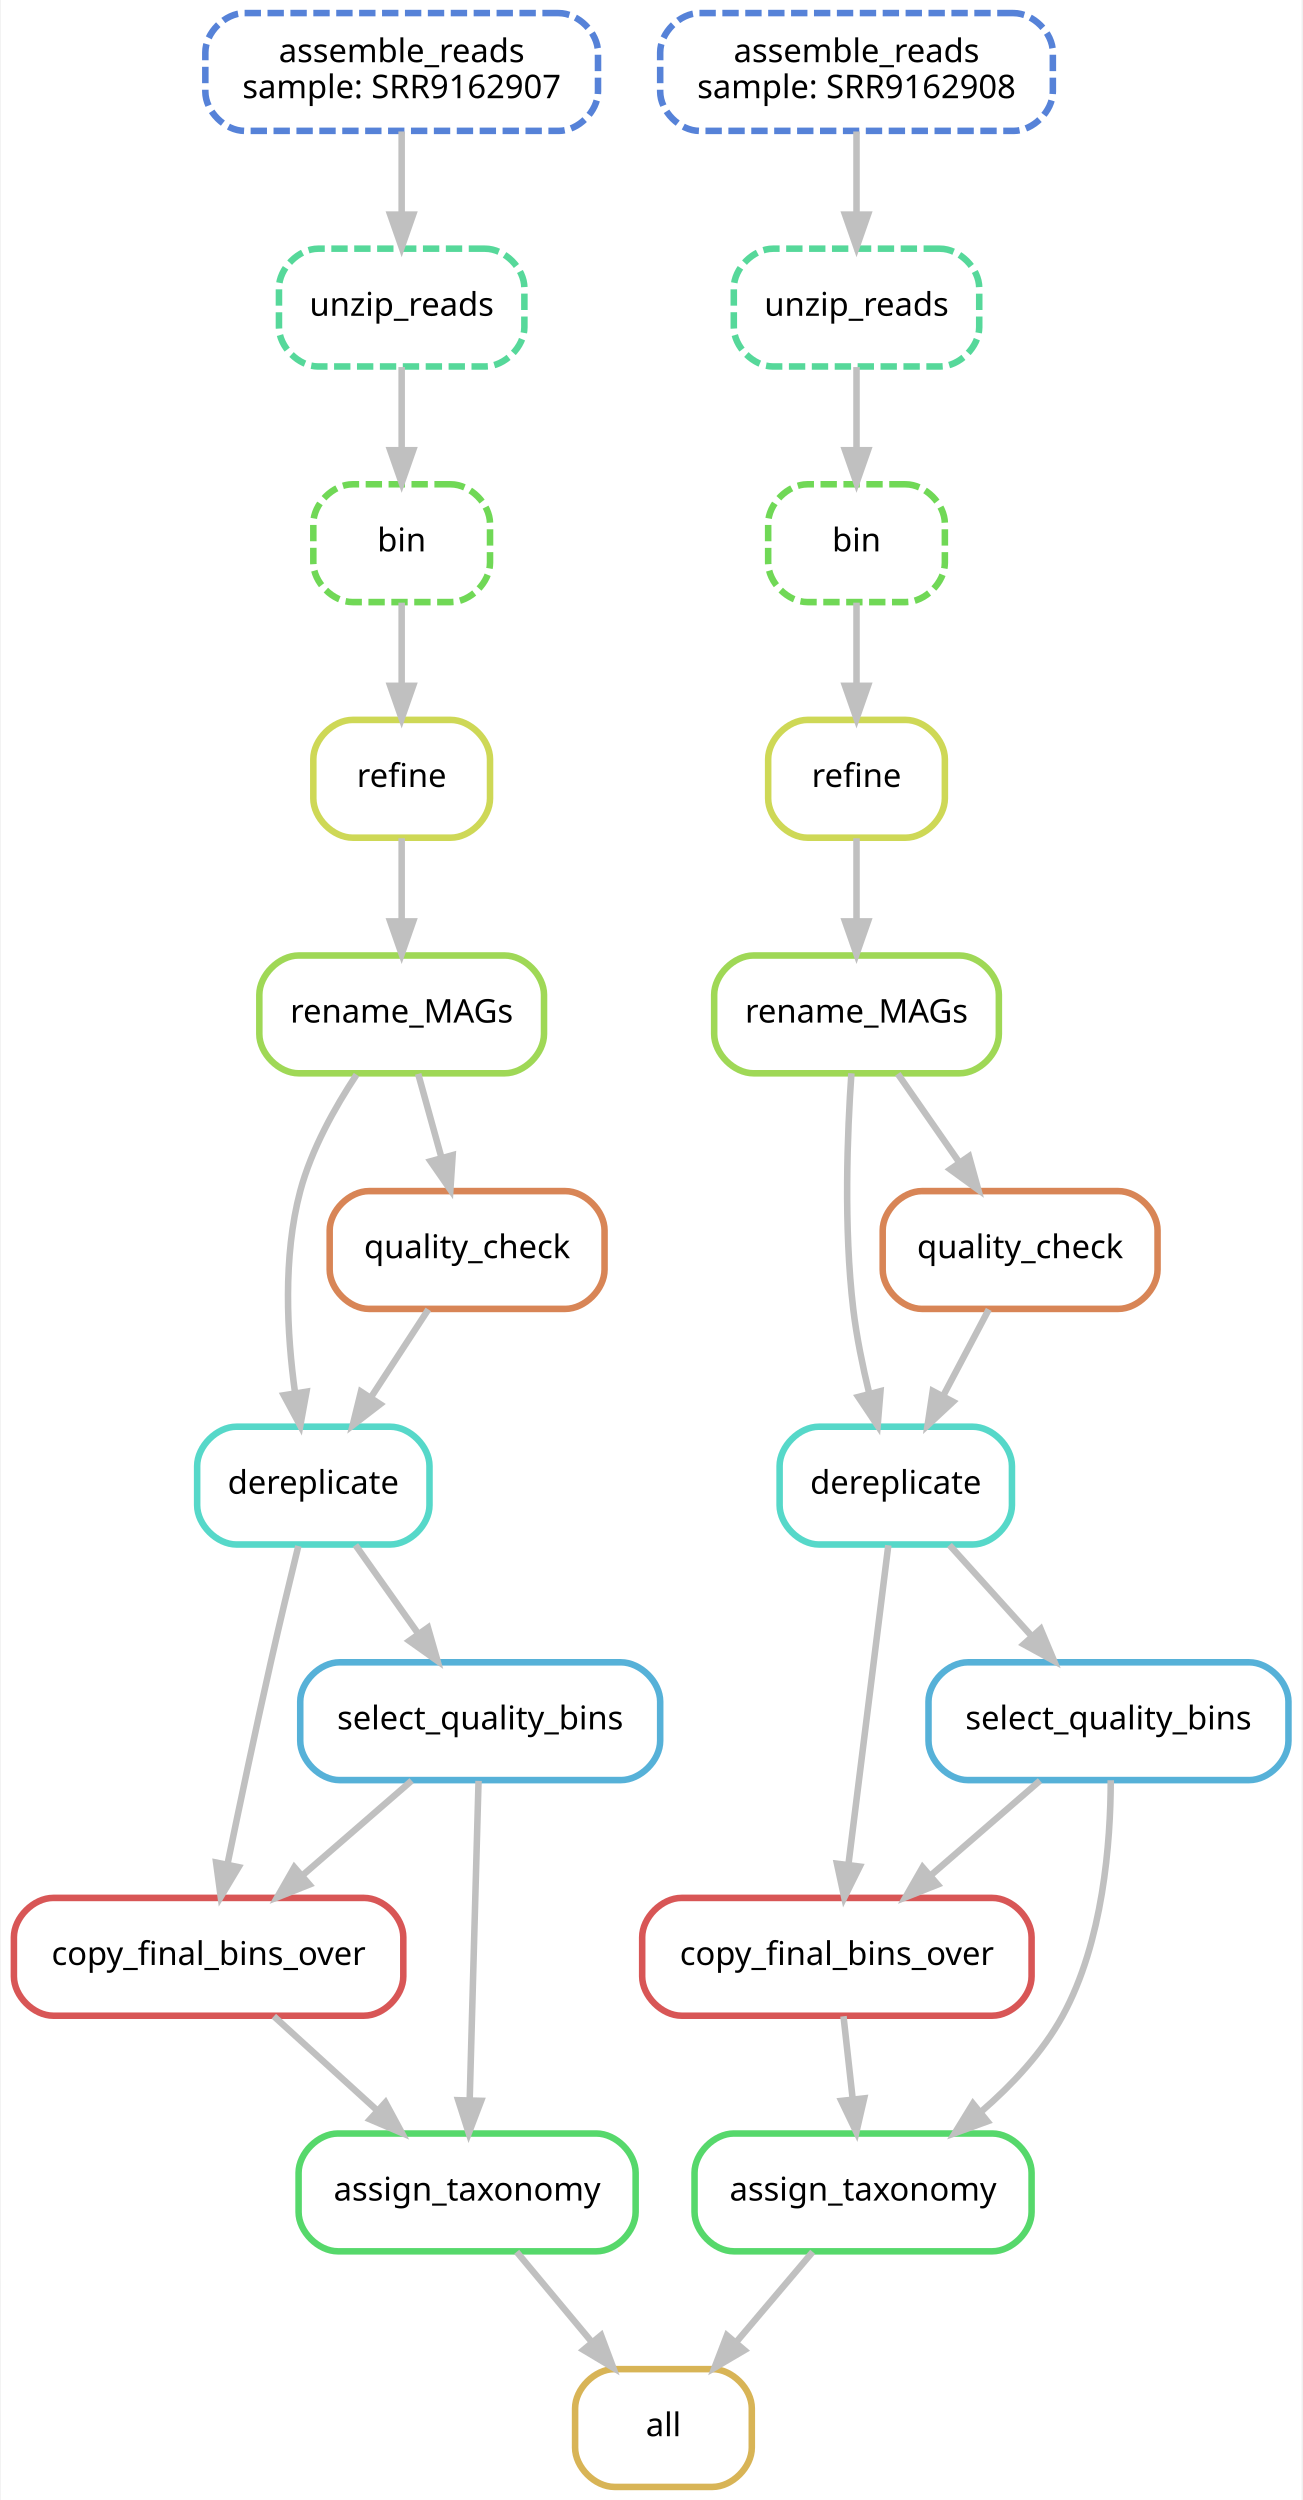
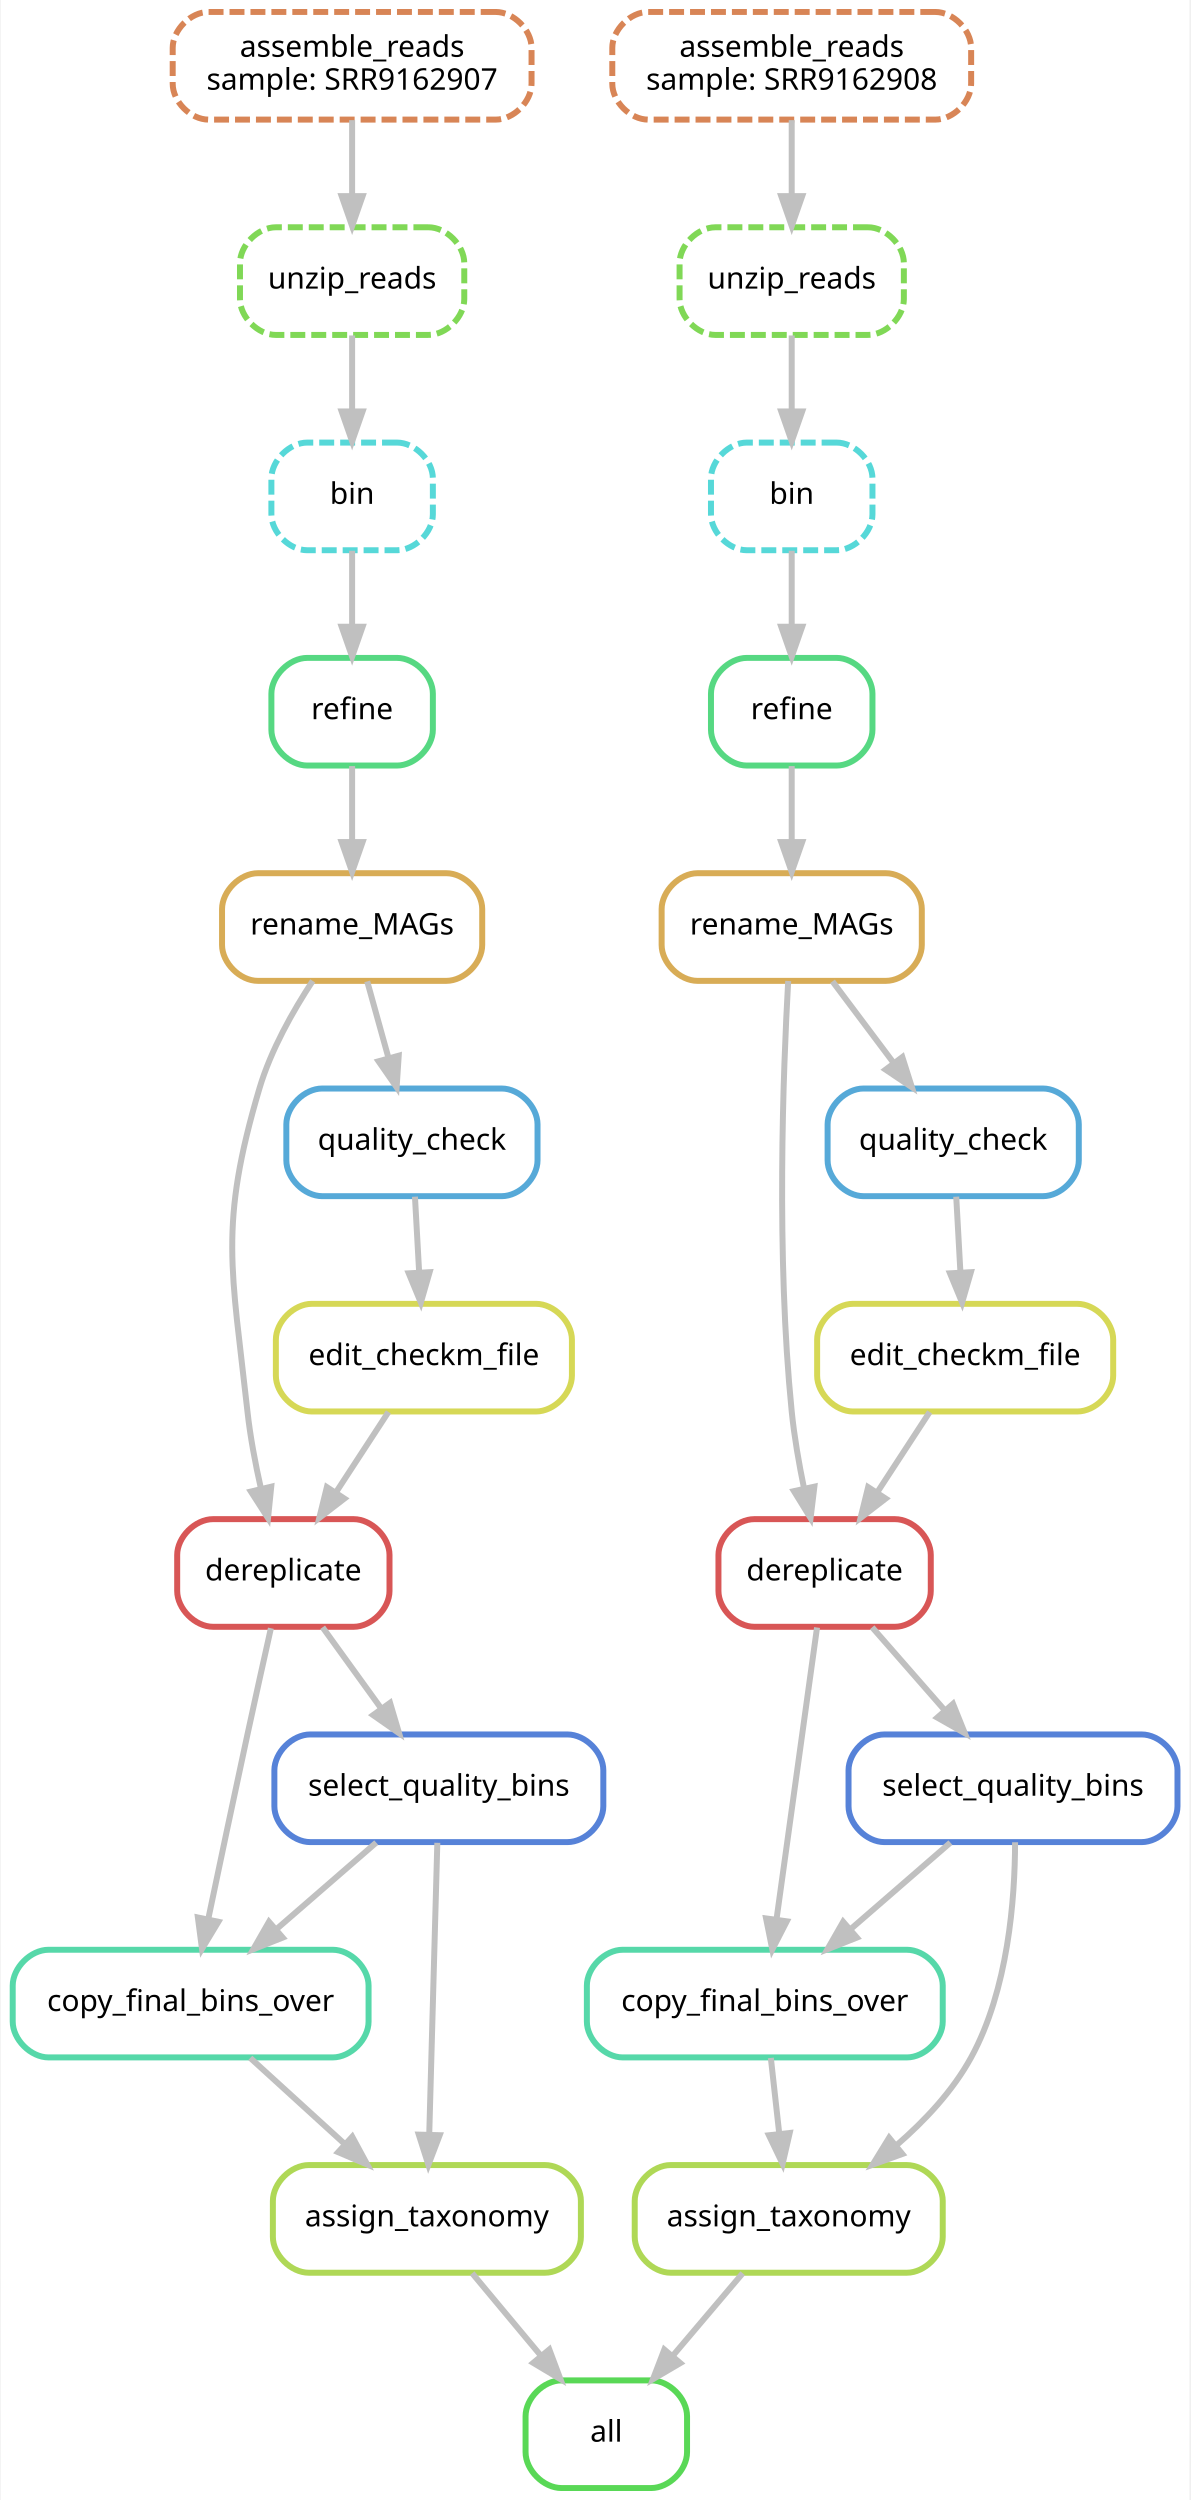
- <svg xmlns="http://www.w3.org/2000/svg" width="398pt" height="764pt" viewBox="0.00 0.00 397.50 764.00">
-   <g id="graph0" class="graph" transform="scale(1 1) rotate(0) translate(4 760)">
-     <polygon fill="#ffffff" stroke="transparent" points="-4,4 -4,-760 393.5,-760 393.5,4 -4,4" />
+ <svg xmlns="http://www.w3.org/2000/svg" width="398pt" height="836pt" viewBox="0.00 0.00 397.50 836.00">
+   <g id="graph0" class="graph" transform="scale(1 1) rotate(0) translate(4 832)">
+     <polygon fill="#ffffff" stroke="transparent" points="-4,4 -4,-832 393.5,-832 393.5,4 -4,4" />
    <g id="node1" class="node">
-       <path fill="none" stroke="#d8b456" stroke-width="2" d="M213.5,-36C213.5,-36 183.5,-36 183.5,-36 177.5,-36 171.5,-30 171.5,-24 171.5,-24 171.5,-12 171.5,-12 171.5,-6 177.5,0 183.5,0 183.5,0 213.5,0 213.5,0 219.5,0 225.5,-6 225.5,-12 225.5,-12 225.5,-24 225.5,-24 225.5,-30 219.5,-36 213.5,-36" />
+       <path fill="none" stroke="#59d856" stroke-width="2" d="M213.5,-36C213.5,-36 183.5,-36 183.5,-36 177.5,-36 171.5,-30 171.5,-24 171.5,-24 171.5,-12 171.5,-12 171.5,-6 177.5,0 183.5,0 183.5,0 213.5,0 213.5,0 219.5,0 225.5,-6 225.5,-12 225.5,-12 225.5,-24 225.5,-24 225.5,-30 219.5,-36 213.5,-36" />
      <text text-anchor="middle" x="198.5" y="-15.5" font-family="sans" font-size="10.00" fill="#000000">all</text>
    </g>
    <g id="node2" class="node">
-       <path fill="none" stroke="#56d86b" stroke-width="2" d="M178,-108C178,-108 99,-108 99,-108 93,-108 87,-102 87,-96 87,-96 87,-84 87,-84 87,-78 93,-72 99,-72 99,-72 178,-72 178,-72 184,-72 190,-78 190,-84 190,-84 190,-96 190,-96 190,-102 184,-108 178,-108" />
+       <path fill="none" stroke="#afd856" stroke-width="2" d="M178,-108C178,-108 99,-108 99,-108 93,-108 87,-102 87,-96 87,-96 87,-84 87,-84 87,-78 93,-72 99,-72 99,-72 178,-72 178,-72 184,-72 190,-78 190,-84 190,-84 190,-96 190,-96 190,-102 184,-108 178,-108" />
      <text text-anchor="middle" x="138.5" y="-87.5" font-family="sans" font-size="10.00" fill="#000000">assign_taxonomy</text>
    </g>
    <g id="edge1" class="edge">
      <path fill="none" stroke="#c0c0c0" stroke-width="2" d="M153.641,-71.831C160.622,-63.454 169.039,-53.353 176.688,-44.175" />
      <polygon fill="#c0c0c0" stroke="#c0c0c0" stroke-width="2" points="179.442,-46.336 183.156,-36.413 174.065,-41.855 179.442,-46.336" />
    </g>
    <g id="node3" class="node">
-       <path fill="none" stroke="#d85656" stroke-width="2" d="M107,-180C107,-180 12,-180 12,-180 6,-180 0,-174 0,-168 0,-168 0,-156 0,-156 0,-150 6,-144 12,-144 12,-144 107,-144 107,-144 113,-144 119,-150 119,-156 119,-156 119,-168 119,-168 119,-174 113,-180 107,-180" />
+       <path fill="none" stroke="#56d8a9" stroke-width="2" d="M107,-180C107,-180 12,-180 12,-180 6,-180 0,-174 0,-168 0,-168 0,-156 0,-156 0,-150 6,-144 12,-144 12,-144 107,-144 107,-144 113,-144 119,-150 119,-156 119,-156 119,-168 119,-168 119,-174 113,-180 107,-180" />
      <text text-anchor="middle" x="59.5" y="-159.5" font-family="sans" font-size="10.00" fill="#000000">copy_final_bins_over</text>
    </g>
    <g id="edge3" class="edge">
      <path fill="none" stroke="#c0c0c0" stroke-width="2" d="M79.435,-143.831C88.978,-135.134 100.56,-124.578 110.931,-115.126" />
      <polygon fill="#c0c0c0" stroke="#c0c0c0" stroke-width="2" points="113.538,-117.486 118.571,-108.163 108.823,-112.312 113.538,-117.486" />
    </g>
    <g id="node4" class="node">
-       <path fill="none" stroke="#56d8c9" stroke-width="2" d="M115,-324C115,-324 68,-324 68,-324 62,-324 56,-318 56,-312 56,-312 56,-300 56,-300 56,-294 62,-288 68,-288 68,-288 115,-288 115,-288 121,-288 127,-294 127,-300 127,-300 127,-312 127,-312 127,-318 121,-324 115,-324" />
-       <text text-anchor="middle" x="91.5" y="-303.5" font-family="sans" font-size="10.00" fill="#000000">dereplicate</text>
+       <path fill="none" stroke="#d85656" stroke-width="2" d="M114,-324C114,-324 67,-324 67,-324 61,-324 55,-318 55,-312 55,-312 55,-300 55,-300 55,-294 61,-288 67,-288 67,-288 114,-288 114,-288 120,-288 126,-294 126,-300 126,-300 126,-312 126,-312 126,-318 120,-324 114,-324" />
+       <text text-anchor="middle" x="90.5" y="-303.5" font-family="sans" font-size="10.00" fill="#000000">dereplicate</text>
    </g>
    <g id="edge5" class="edge">
-       <path fill="none" stroke="#c0c0c0" stroke-width="2" d="M86.919,-287.536C84.368,-277.118 81.177,-263.851 78.5,-252 73.867,-231.489 68.974,-208.268 65.313,-190.551" />
-       <polygon fill="#c0c0c0" stroke="#c0c0c0" stroke-width="2" points="68.649,-189.395 63.207,-180.304 61.792,-190.804 68.649,-189.395" />
+       <path fill="none" stroke="#c0c0c0" stroke-width="2" d="M86.342,-287.516C84.009,-277.092 81.062,-263.826 78.5,-252 74.047,-231.45 69.149,-208.23 65.441,-190.523" />
+       <polygon fill="#c0c0c0" stroke="#c0c0c0" stroke-width="2" points="68.773,-189.356 63.301,-180.284 61.921,-190.788 68.773,-189.356" />
+     </g>
+     <g id="node12" class="node">
+       <path fill="none" stroke="#5682d8" stroke-width="2" d="M185.5,-252C185.5,-252 99.5,-252 99.5,-252 93.5,-252 87.5,-246 87.5,-240 87.5,-240 87.5,-228 87.5,-228 87.5,-222 93.5,-216 99.5,-216 99.5,-216 185.5,-216 185.5,-216 191.5,-216 197.5,-222 197.5,-228 197.5,-228 197.5,-240 197.5,-240 197.5,-246 191.5,-252 185.5,-252" />
+       <text text-anchor="middle" x="142.5" y="-231.5" font-family="sans" font-size="10.00" fill="#000000">select_quality_bins</text>
+     </g>
+     <g id="edge15" class="edge">
+       <path fill="none" stroke="#c0c0c0" stroke-width="2" d="M103.622,-287.831C109.55,-279.623 116.673,-269.761 123.193,-260.732" />
+       <polygon fill="#c0c0c0" stroke="#c0c0c0" stroke-width="2" points="126.184,-262.569 129.202,-252.413 120.509,-258.471 126.184,-262.569" />
+     </g>
+     <g id="node5" class="node">
+       <path fill="none" stroke="#d8ac56" stroke-width="2" d="M145,-540C145,-540 82,-540 82,-540 76,-540 70,-534 70,-528 70,-528 70,-516 70,-516 70,-510 76,-504 82,-504 82,-504 145,-504 145,-504 151,-504 157,-510 157,-516 157,-516 157,-528 157,-528 157,-534 151,-540 145,-540" />
+       <text text-anchor="middle" x="113.5" y="-519.5" font-family="sans" font-size="10.00" fill="#000000">rename_MAGs</text>
+     </g>
+     <g id="edge7" class="edge">
+       <path fill="none" stroke="#c0c0c0" stroke-width="2" d="M100.314,-503.985C93.704,-493.922 86.311,-480.851 82.5,-468 68.842,-421.95 73.259,-407.746 78.5,-360 79.428,-351.543 81.151,-342.471 83.008,-334.225" />
+       <polygon fill="#c0c0c0" stroke="#c0c0c0" stroke-width="2" points="86.453,-334.868 85.381,-324.327 79.646,-333.236 86.453,-334.868" />
    </g>
    <g id="node11" class="node">
-       <path fill="none" stroke="#56b1d8" stroke-width="2" d="M185.5,-252C185.5,-252 99.5,-252 99.5,-252 93.5,-252 87.5,-246 87.5,-240 87.5,-240 87.5,-228 87.5,-228 87.5,-222 93.5,-216 99.5,-216 99.5,-216 185.5,-216 185.5,-216 191.5,-216 197.5,-222 197.5,-228 197.5,-228 197.5,-240 197.5,-240 197.5,-246 191.5,-252 185.5,-252" />
-       <text text-anchor="middle" x="142.5" y="-231.5" font-family="sans" font-size="10.00" fill="#000000">select_quality_bins</text>
+       <path fill="none" stroke="#56a9d8" stroke-width="2" d="M163.5,-468C163.5,-468 103.5,-468 103.5,-468 97.5,-468 91.5,-462 91.5,-456 91.5,-456 91.5,-444 91.5,-444 91.5,-438 97.5,-432 103.5,-432 103.5,-432 163.5,-432 163.5,-432 169.5,-432 175.5,-438 175.5,-444 175.5,-444 175.5,-456 175.5,-456 175.5,-462 169.5,-468 163.5,-468" />
+       <text text-anchor="middle" x="133.5" y="-447.5" font-family="sans" font-size="10.00" fill="#000000">quality_check</text>
    </g>
    <g id="edge14" class="edge">
-       <path fill="none" stroke="#c0c0c0" stroke-width="2" d="M104.37,-287.831C110.183,-279.623 117.17,-269.761 123.565,-260.732" />
-       <polygon fill="#c0c0c0" stroke="#c0c0c0" stroke-width="2" points="126.533,-262.597 129.457,-252.413 120.821,-258.55 126.533,-262.597" />
-     </g>
-     <g id="node5" class="node">
-       <path fill="none" stroke="#9fd856" stroke-width="2" d="M150,-468C150,-468 87,-468 87,-468 81,-468 75,-462 75,-456 75,-456 75,-444 75,-444 75,-438 81,-432 87,-432 87,-432 150,-432 150,-432 156,-432 162,-438 162,-444 162,-444 162,-456 162,-456 162,-462 156,-468 150,-468" />
-       <text text-anchor="middle" x="118.5" y="-447.5" font-family="sans" font-size="10.00" fill="#000000">rename_MAGs</text>
-     </g>
-     <g id="edge7" class="edge">
-       <path fill="none" stroke="#c0c0c0" stroke-width="2" d="M104.704,-431.577C98.097,-421.604 90.898,-408.743 87.5,-396 82.136,-375.882 83.432,-352.349 85.913,-334.394" />
-       <polygon fill="#c0c0c0" stroke="#c0c0c0" stroke-width="2" points="89.408,-334.7 87.514,-324.276 82.494,-333.605 89.408,-334.7" />
+       <path fill="none" stroke="#c0c0c0" stroke-width="2" d="M118.547,-503.831C120.709,-496.046 123.285,-486.773 125.685,-478.135" />
+       <polygon fill="#c0c0c0" stroke="#c0c0c0" stroke-width="2" points="129.081,-478.985 128.385,-468.413 122.336,-477.112 129.081,-478.985" />
+     </g>
+     <g id="node6" class="node">
+       <path fill="none" stroke="#56d882" stroke-width="2" d="M128.5,-612C128.5,-612 98.5,-612 98.5,-612 92.5,-612 86.5,-606 86.5,-600 86.5,-600 86.5,-588 86.5,-588 86.5,-582 92.5,-576 98.5,-576 98.5,-576 128.5,-576 128.5,-576 134.5,-576 140.5,-582 140.5,-588 140.5,-588 140.5,-600 140.5,-600 140.5,-606 134.5,-612 128.5,-612" />
+       <text text-anchor="middle" x="113.5" y="-591.5" font-family="sans" font-size="10.00" fill="#000000">refine</text>
+     </g>
+     <g id="edge9" class="edge">
+       <path fill="none" stroke="#c0c0c0" stroke-width="2" d="M113.5,-575.831C113.5,-568.131 113.5,-558.974 113.5,-550.417" />
+       <polygon fill="#c0c0c0" stroke="#c0c0c0" stroke-width="2" points="117,-550.413 113.5,-540.413 110,-550.413 117,-550.413" />
+     </g>
+     <g id="node7" class="node">
+       <path fill="none" stroke="#56d8d8" stroke-width="2" stroke-dasharray="5,2" d="M128.5,-684C128.5,-684 98.5,-684 98.5,-684 92.5,-684 86.5,-678 86.5,-672 86.5,-672 86.5,-660 86.5,-660 86.5,-654 92.5,-648 98.5,-648 98.5,-648 128.5,-648 128.5,-648 134.5,-648 140.5,-654 140.5,-660 140.5,-660 140.5,-672 140.5,-672 140.5,-678 134.5,-684 128.5,-684" />
+       <text text-anchor="middle" x="113.5" y="-663.5" font-family="sans" font-size="10.00" fill="#000000">bin</text>
+     </g>
+     <g id="edge10" class="edge">
+       <path fill="none" stroke="#c0c0c0" stroke-width="2" d="M113.5,-647.831C113.5,-640.131 113.5,-630.974 113.5,-622.417" />
+       <polygon fill="#c0c0c0" stroke="#c0c0c0" stroke-width="2" points="117,-622.413 113.5,-612.413 110,-622.413 117,-622.413" />
+     </g>
+     <g id="node8" class="node">
+       <path fill="none" stroke="#80d856" stroke-width="2" stroke-dasharray="5,2" d="M139,-756C139,-756 88,-756 88,-756 82,-756 76,-750 76,-744 76,-744 76,-732 76,-732 76,-726 82,-720 88,-720 88,-720 139,-720 139,-720 145,-720 151,-726 151,-732 151,-732 151,-744 151,-744 151,-750 145,-756 139,-756" />
+       <text text-anchor="middle" x="113.5" y="-735.5" font-family="sans" font-size="10.00" fill="#000000">unzip_reads</text>
+     </g>
+     <g id="edge11" class="edge">
+       <path fill="none" stroke="#c0c0c0" stroke-width="2" d="M113.5,-719.831C113.5,-712.131 113.5,-702.974 113.5,-694.417" />
+       <polygon fill="#c0c0c0" stroke="#c0c0c0" stroke-width="2" points="117,-694.413 113.5,-684.413 110,-694.413 117,-694.413" />
+     </g>
+     <g id="node9" class="node">
+       <path fill="none" stroke="#d88556" stroke-width="2" stroke-dasharray="5,2" d="M161.5,-828C161.5,-828 65.5,-828 65.5,-828 59.5,-828 53.5,-822 53.5,-816 53.5,-816 53.5,-804 53.5,-804 53.5,-798 59.5,-792 65.5,-792 65.5,-792 161.5,-792 161.5,-792 167.5,-792 173.5,-798 173.5,-804 173.5,-804 173.5,-816 173.5,-816 173.5,-822 167.5,-828 161.5,-828" />
+       <text text-anchor="middle" x="113.5" y="-813" font-family="sans" font-size="10.00" fill="#000000">assemble_reads</text>
+       <text text-anchor="middle" x="113.5" y="-802" font-family="sans" font-size="10.00" fill="#000000">sample: SRR9162907</text>
+     </g>
+     <g id="edge12" class="edge">
+       <path fill="none" stroke="#c0c0c0" stroke-width="2" d="M113.5,-791.831C113.5,-784.131 113.5,-774.974 113.5,-766.417" />
+       <polygon fill="#c0c0c0" stroke="#c0c0c0" stroke-width="2" points="117,-766.413 113.5,-756.413 110,-766.413 117,-766.413" />
    </g>
    <g id="node10" class="node">
-       <path fill="none" stroke="#d88556" stroke-width="2" d="M168.5,-396C168.5,-396 108.5,-396 108.5,-396 102.5,-396 96.5,-390 96.5,-384 96.5,-384 96.5,-372 96.5,-372 96.5,-366 102.5,-360 108.5,-360 108.5,-360 168.5,-360 168.5,-360 174.5,-360 180.5,-366 180.5,-372 180.5,-372 180.5,-384 180.5,-384 180.5,-390 174.5,-396 168.5,-396" />
-       <text text-anchor="middle" x="138.5" y="-375.5" font-family="sans" font-size="10.00" fill="#000000">quality_check</text>
+       <path fill="none" stroke="#d6d856" stroke-width="2" d="M175,-396C175,-396 100,-396 100,-396 94,-396 88,-390 88,-384 88,-384 88,-372 88,-372 88,-366 94,-360 100,-360 100,-360 175,-360 175,-360 181,-360 187,-366 187,-372 187,-372 187,-384 187,-384 187,-390 181,-396 175,-396" />
+       <text text-anchor="middle" x="137.5" y="-375.5" font-family="sans" font-size="10.00" fill="#000000">edit_checkm_file</text>
+     </g>
+     <g id="edge8" class="edge">
+       <path fill="none" stroke="#c0c0c0" stroke-width="2" d="M125.64,-359.831C120.337,-351.708 113.976,-341.964 108.133,-333.012" />
+       <polygon fill="#c0c0c0" stroke="#c0c0c0" stroke-width="2" points="110.917,-330.874 102.52,-324.413 105.055,-334.7 110.917,-330.874" />
    </g>
    <g id="edge13" class="edge">
-       <path fill="none" stroke="#c0c0c0" stroke-width="2" d="M123.547,-431.831C125.709,-424.046 128.285,-414.773 130.685,-406.135" />
-       <polygon fill="#c0c0c0" stroke="#c0c0c0" stroke-width="2" points="134.081,-406.985 133.385,-396.413 127.336,-405.112 134.081,-406.985" />
-     </g>
-     <g id="node6" class="node">
-       <path fill="none" stroke="#ced856" stroke-width="2" d="M133.5,-540C133.5,-540 103.5,-540 103.5,-540 97.5,-540 91.5,-534 91.5,-528 91.5,-528 91.5,-516 91.5,-516 91.5,-510 97.5,-504 103.5,-504 103.5,-504 133.5,-504 133.5,-504 139.5,-504 145.5,-510 145.5,-516 145.5,-516 145.5,-528 145.5,-528 145.5,-534 139.5,-540 133.5,-540" />
-       <text text-anchor="middle" x="118.5" y="-519.5" font-family="sans" font-size="10.00" fill="#000000">refine</text>
-     </g>
-     <g id="edge9" class="edge">
-       <path fill="none" stroke="#c0c0c0" stroke-width="2" d="M118.5,-503.831C118.5,-496.131 118.5,-486.974 118.5,-478.417" />
-       <polygon fill="#c0c0c0" stroke="#c0c0c0" stroke-width="2" points="122,-478.413 118.5,-468.413 115,-478.413 122,-478.413" />
-     </g>
-     <g id="node7" class="node">
-       <path fill="none" stroke="#70d856" stroke-width="2" stroke-dasharray="5,2" d="M133.5,-612C133.5,-612 103.5,-612 103.5,-612 97.5,-612 91.5,-606 91.5,-600 91.5,-600 91.5,-588 91.5,-588 91.5,-582 97.5,-576 103.5,-576 103.5,-576 133.5,-576 133.5,-576 139.5,-576 145.5,-582 145.5,-588 145.5,-588 145.5,-600 145.5,-600 145.5,-606 139.5,-612 133.5,-612" />
-       <text text-anchor="middle" x="118.5" y="-591.5" font-family="sans" font-size="10.00" fill="#000000">bin</text>
-     </g>
-     <g id="edge10" class="edge">
-       <path fill="none" stroke="#c0c0c0" stroke-width="2" d="M118.5,-575.831C118.5,-568.131 118.5,-558.974 118.5,-550.417" />
-       <polygon fill="#c0c0c0" stroke="#c0c0c0" stroke-width="2" points="122,-550.413 118.5,-540.413 115,-550.413 122,-550.413" />
-     </g>
-     <g id="node8" class="node">
-       <path fill="none" stroke="#56d89a" stroke-width="2" stroke-dasharray="5,2" d="M144,-684C144,-684 93,-684 93,-684 87,-684 81,-678 81,-672 81,-672 81,-660 81,-660 81,-654 87,-648 93,-648 93,-648 144,-648 144,-648 150,-648 156,-654 156,-660 156,-660 156,-672 156,-672 156,-678 150,-684 144,-684" />
-       <text text-anchor="middle" x="118.5" y="-663.5" font-family="sans" font-size="10.00" fill="#000000">unzip_reads</text>
-     </g>
-     <g id="edge11" class="edge">
-       <path fill="none" stroke="#c0c0c0" stroke-width="2" d="M118.5,-647.831C118.5,-640.131 118.5,-630.974 118.5,-622.417" />
-       <polygon fill="#c0c0c0" stroke="#c0c0c0" stroke-width="2" points="122,-622.413 118.5,-612.413 115,-622.413 122,-622.413" />
-     </g>
-     <g id="node9" class="node">
-       <path fill="none" stroke="#5682d8" stroke-width="2" stroke-dasharray="5,2" d="M166.5,-756C166.5,-756 70.5,-756 70.5,-756 64.5,-756 58.5,-750 58.5,-744 58.5,-744 58.5,-732 58.5,-732 58.5,-726 64.5,-720 70.5,-720 70.5,-720 166.5,-720 166.5,-720 172.5,-720 178.5,-726 178.5,-732 178.5,-732 178.5,-744 178.5,-744 178.5,-750 172.5,-756 166.5,-756" />
-       <text text-anchor="middle" x="118.5" y="-741" font-family="sans" font-size="10.00" fill="#000000">assemble_reads</text>
-       <text text-anchor="middle" x="118.5" y="-730" font-family="sans" font-size="10.00" fill="#000000">sample: SRR9162907</text>
-     </g>
-     <g id="edge12" class="edge">
-       <path fill="none" stroke="#c0c0c0" stroke-width="2" d="M118.5,-719.831C118.5,-712.131 118.5,-702.974 118.5,-694.417" />
-       <polygon fill="#c0c0c0" stroke="#c0c0c0" stroke-width="2" points="122,-694.413 118.5,-684.413 115,-694.413 122,-694.413" />
-     </g>
-     <g id="edge8" class="edge">
-       <path fill="none" stroke="#c0c0c0" stroke-width="2" d="M126.64,-359.831C121.337,-351.708 114.976,-341.964 109.133,-333.012" />
-       <polygon fill="#c0c0c0" stroke="#c0c0c0" stroke-width="2" points="111.917,-330.874 103.52,-324.413 106.055,-334.7 111.917,-330.874" />
+       <path fill="none" stroke="#c0c0c0" stroke-width="2" d="M134.509,-431.831C134.937,-424.131 135.446,-414.974 135.921,-406.417" />
+       <polygon fill="#c0c0c0" stroke="#c0c0c0" stroke-width="2" points="139.417,-406.592 136.477,-396.413 132.428,-406.204 139.417,-406.592" />
    </g>
    <g id="edge4" class="edge">
      <path fill="none" stroke="#c0c0c0" stroke-width="2" d="M141.993,-215.762C141.311,-191.201 140.09,-147.247 139.288,-118.354" />
      <polygon fill="#c0c0c0" stroke="#c0c0c0" stroke-width="2" points="142.779,-117.989 139.002,-108.09 135.782,-118.183 142.779,-117.989" />
    </g>
    <g id="edge6" class="edge">
      <path fill="none" stroke="#c0c0c0" stroke-width="2" d="M121.556,-215.831C111.431,-207.048 99.122,-196.371 88.145,-186.849" />
      <polygon fill="#c0c0c0" stroke="#c0c0c0" stroke-width="2" points="90.285,-184.072 80.438,-180.163 85.698,-189.359 90.285,-184.072" />
    </g>
-     <g id="node12" class="node">
-       <path fill="none" stroke="#56d86b" stroke-width="2" d="M299,-108C299,-108 220,-108 220,-108 214,-108 208,-102 208,-96 208,-96 208,-84 208,-84 208,-78 214,-72 220,-72 220,-72 299,-72 299,-72 305,-72 311,-78 311,-84 311,-84 311,-96 311,-96 311,-102 305,-108 299,-108" />
+     <g id="node13" class="node">
+       <path fill="none" stroke="#afd856" stroke-width="2" d="M299,-108C299,-108 220,-108 220,-108 214,-108 208,-102 208,-96 208,-96 208,-84 208,-84 208,-78 214,-72 220,-72 220,-72 299,-72 299,-72 305,-72 311,-78 311,-84 311,-84 311,-96 311,-96 311,-102 305,-108 299,-108" />
      <text text-anchor="middle" x="259.5" y="-87.5" font-family="sans" font-size="10.00" fill="#000000">assign_taxonomy</text>
    </g>
    <g id="edge2" class="edge">
      <path fill="none" stroke="#c0c0c0" stroke-width="2" d="M244.107,-71.831C237.01,-63.454 228.452,-53.353 220.676,-44.175" />
      <polygon fill="#c0c0c0" stroke="#c0c0c0" stroke-width="2" points="223.235,-41.781 214.1,-36.413 217.894,-46.306 223.235,-41.781" />
    </g>
-     <g id="node13" class="node">
-       <path fill="none" stroke="#d85656" stroke-width="2" d="M299,-180C299,-180 204,-180 204,-180 198,-180 192,-174 192,-168 192,-168 192,-156 192,-156 192,-150 198,-144 204,-144 204,-144 299,-144 299,-144 305,-144 311,-150 311,-156 311,-156 311,-168 311,-168 311,-174 305,-180 299,-180" />
+     <g id="node14" class="node">
+       <path fill="none" stroke="#56d8a9" stroke-width="2" d="M299,-180C299,-180 204,-180 204,-180 198,-180 192,-174 192,-168 192,-168 192,-156 192,-156 192,-150 198,-144 204,-144 204,-144 299,-144 299,-144 305,-144 311,-150 311,-156 311,-156 311,-168 311,-168 311,-174 305,-180 299,-180" />
      <text text-anchor="middle" x="251.5" y="-159.5" font-family="sans" font-size="10.00" fill="#000000">copy_final_bins_over</text>
    </g>
-     <g id="edge15" class="edge">
+     <g id="edge16" class="edge">
      <path fill="none" stroke="#c0c0c0" stroke-width="2" d="M253.519,-143.831C254.374,-136.131 255.392,-126.974 256.343,-118.417" />
      <polygon fill="#c0c0c0" stroke="#c0c0c0" stroke-width="2" points="259.828,-118.739 257.454,-108.413 252.871,-117.966 259.828,-118.739" />
    </g>
-     <g id="node14" class="node">
-       <path fill="none" stroke="#56d8c9" stroke-width="2" d="M293,-324C293,-324 246,-324 246,-324 240,-324 234,-318 234,-312 234,-312 234,-300 234,-300 234,-294 240,-288 246,-288 246,-288 293,-288 293,-288 299,-288 305,-294 305,-300 305,-300 305,-312 305,-312 305,-318 299,-324 293,-324" />
-       <text text-anchor="middle" x="269.5" y="-303.5" font-family="sans" font-size="10.00" fill="#000000">dereplicate</text>
+     <g id="node15" class="node">
+       <path fill="none" stroke="#d85656" stroke-width="2" d="M295,-324C295,-324 248,-324 248,-324 242,-324 236,-318 236,-312 236,-312 236,-300 236,-300 236,-294 242,-288 248,-288 248,-288 295,-288 295,-288 301,-288 307,-294 307,-300 307,-300 307,-312 307,-312 307,-318 301,-324 295,-324" />
+       <text text-anchor="middle" x="271.5" y="-303.5" font-family="sans" font-size="10.00" fill="#000000">dereplicate</text>
+     </g>
+     <g id="edge18" class="edge">
+       <path fill="none" stroke="#c0c0c0" stroke-width="2" d="M268.967,-287.762C265.556,-263.201 259.451,-219.247 255.438,-190.354" />
+       <polygon fill="#c0c0c0" stroke="#c0c0c0" stroke-width="2" points="258.855,-189.513 254.012,-180.09 251.922,-190.476 258.855,-189.513" />
+     </g>
+     <g id="node23" class="node">
+       <path fill="none" stroke="#5682d8" stroke-width="2" d="M377.5,-252C377.5,-252 291.5,-252 291.5,-252 285.5,-252 279.5,-246 279.5,-240 279.5,-240 279.5,-228 279.5,-228 279.5,-222 285.5,-216 291.5,-216 291.5,-216 377.5,-216 377.5,-216 383.5,-216 389.5,-222 389.5,-228 389.5,-228 389.5,-240 389.5,-240 389.5,-246 383.5,-252 377.5,-252" />
+       <text text-anchor="middle" x="334.5" y="-231.5" font-family="sans" font-size="10.00" fill="#000000">select_quality_bins</text>
+     </g>
+     <g id="edge28" class="edge">
+       <path fill="none" stroke="#c0c0c0" stroke-width="2" d="M287.398,-287.831C294.728,-279.454 303.566,-269.353 311.597,-260.175" />
+       <polygon fill="#c0c0c0" stroke="#c0c0c0" stroke-width="2" points="314.437,-262.244 318.388,-252.413 309.169,-257.634 314.437,-262.244" />
+     </g>
+     <g id="node16" class="node">
+       <path fill="none" stroke="#d8ac56" stroke-width="2" d="M292,-540C292,-540 229,-540 229,-540 223,-540 217,-534 217,-528 217,-528 217,-516 217,-516 217,-510 223,-504 229,-504 229,-504 292,-504 292,-504 298,-504 304,-510 304,-516 304,-516 304,-528 304,-528 304,-534 298,-540 292,-540" />
+       <text text-anchor="middle" x="260.5" y="-519.5" font-family="sans" font-size="10.00" fill="#000000">rename_MAGs</text>
+     </g>
+     <g id="edge20" class="edge">
+       <path fill="none" stroke="#c0c0c0" stroke-width="2" d="M259.323,-503.961C257.63,-473.983 255.253,-412.049 260.5,-360 261.35,-351.567 262.929,-342.503 264.631,-334.255" />
+       <polygon fill="#c0c0c0" stroke="#c0c0c0" stroke-width="2" points="268.079,-334.872 266.807,-324.354 261.242,-333.37 268.079,-334.872" />
+     </g>
+     <g id="node22" class="node">
+       <path fill="none" stroke="#56a9d8" stroke-width="2" d="M344.5,-468C344.5,-468 284.5,-468 284.5,-468 278.5,-468 272.5,-462 272.5,-456 272.5,-456 272.5,-444 272.5,-444 272.5,-438 278.5,-432 284.5,-432 284.5,-432 344.5,-432 344.5,-432 350.5,-432 356.5,-438 356.5,-444 356.5,-444 356.5,-456 356.5,-456 356.5,-462 350.5,-468 344.5,-468" />
+       <text text-anchor="middle" x="314.5" y="-447.5" font-family="sans" font-size="10.00" fill="#000000">quality_check</text>
+     </g>
+     <g id="edge27" class="edge">
+       <path fill="none" stroke="#c0c0c0" stroke-width="2" d="M274.127,-503.831C280.346,-495.539 287.832,-485.557 294.66,-476.453" />
+       <polygon fill="#c0c0c0" stroke="#c0c0c0" stroke-width="2" points="297.49,-478.513 300.69,-468.413 291.89,-474.313 297.49,-478.513" />
+     </g>
+     <g id="node17" class="node">
+       <path fill="none" stroke="#56d882" stroke-width="2" d="M275.5,-612C275.5,-612 245.5,-612 245.5,-612 239.5,-612 233.5,-606 233.5,-600 233.5,-600 233.5,-588 233.5,-588 233.5,-582 239.5,-576 245.5,-576 245.5,-576 275.5,-576 275.5,-576 281.5,-576 287.5,-582 287.5,-588 287.5,-588 287.5,-600 287.5,-600 287.5,-606 281.5,-612 275.5,-612" />
+       <text text-anchor="middle" x="260.5" y="-591.5" font-family="sans" font-size="10.00" fill="#000000">refine</text>
+     </g>
+     <g id="edge22" class="edge">
+       <path fill="none" stroke="#c0c0c0" stroke-width="2" d="M260.5,-575.831C260.5,-568.131 260.5,-558.974 260.5,-550.417" />
+       <polygon fill="#c0c0c0" stroke="#c0c0c0" stroke-width="2" points="264,-550.413 260.5,-540.413 257,-550.413 264,-550.413" />
+     </g>
+     <g id="node18" class="node">
+       <path fill="none" stroke="#56d8d8" stroke-width="2" stroke-dasharray="5,2" d="M275.5,-684C275.5,-684 245.5,-684 245.5,-684 239.5,-684 233.5,-678 233.5,-672 233.5,-672 233.5,-660 233.5,-660 233.5,-654 239.5,-648 245.5,-648 245.5,-648 275.5,-648 275.5,-648 281.5,-648 287.5,-654 287.5,-660 287.5,-660 287.5,-672 287.5,-672 287.5,-678 281.5,-684 275.5,-684" />
+       <text text-anchor="middle" x="260.5" y="-663.5" font-family="sans" font-size="10.00" fill="#000000">bin</text>
+     </g>
+     <g id="edge23" class="edge">
+       <path fill="none" stroke="#c0c0c0" stroke-width="2" d="M260.5,-647.831C260.5,-640.131 260.5,-630.974 260.5,-622.417" />
+       <polygon fill="#c0c0c0" stroke="#c0c0c0" stroke-width="2" points="264,-622.413 260.5,-612.413 257,-622.413 264,-622.413" />
+     </g>
+     <g id="node19" class="node">
+       <path fill="none" stroke="#80d856" stroke-width="2" stroke-dasharray="5,2" d="M286,-756C286,-756 235,-756 235,-756 229,-756 223,-750 223,-744 223,-744 223,-732 223,-732 223,-726 229,-720 235,-720 235,-720 286,-720 286,-720 292,-720 298,-726 298,-732 298,-732 298,-744 298,-744 298,-750 292,-756 286,-756" />
+       <text text-anchor="middle" x="260.5" y="-735.5" font-family="sans" font-size="10.00" fill="#000000">unzip_reads</text>
+     </g>
+     <g id="edge24" class="edge">
+       <path fill="none" stroke="#c0c0c0" stroke-width="2" d="M260.5,-719.831C260.5,-712.131 260.5,-702.974 260.5,-694.417" />
+       <polygon fill="#c0c0c0" stroke="#c0c0c0" stroke-width="2" points="264,-694.413 260.5,-684.413 257,-694.413 264,-694.413" />
+     </g>
+     <g id="node20" class="node">
+       <path fill="none" stroke="#d88556" stroke-width="2" stroke-dasharray="5,2" d="M308.5,-828C308.5,-828 212.5,-828 212.5,-828 206.5,-828 200.5,-822 200.5,-816 200.5,-816 200.5,-804 200.5,-804 200.5,-798 206.5,-792 212.5,-792 212.5,-792 308.5,-792 308.5,-792 314.5,-792 320.5,-798 320.5,-804 320.5,-804 320.5,-816 320.5,-816 320.5,-822 314.5,-828 308.5,-828" />
+       <text text-anchor="middle" x="260.5" y="-813" font-family="sans" font-size="10.00" fill="#000000">assemble_reads</text>
+       <text text-anchor="middle" x="260.5" y="-802" font-family="sans" font-size="10.00" fill="#000000">sample: SRR9162908</text>
+     </g>
+     <g id="edge25" class="edge">
+       <path fill="none" stroke="#c0c0c0" stroke-width="2" d="M260.5,-791.831C260.5,-784.131 260.5,-774.974 260.5,-766.417" />
+       <polygon fill="#c0c0c0" stroke="#c0c0c0" stroke-width="2" points="264,-766.413 260.5,-756.413 257,-766.413 264,-766.413" />
+     </g>
+     <g id="node21" class="node">
+       <path fill="none" stroke="#d6d856" stroke-width="2" d="M356,-396C356,-396 281,-396 281,-396 275,-396 269,-390 269,-384 269,-384 269,-372 269,-372 269,-366 275,-360 281,-360 281,-360 356,-360 356,-360 362,-360 368,-366 368,-372 368,-372 368,-384 368,-384 368,-390 362,-396 356,-396" />
+       <text text-anchor="middle" x="318.5" y="-375.5" font-family="sans" font-size="10.00" fill="#000000">edit_checkm_file</text>
+     </g>
+     <g id="edge21" class="edge">
+       <path fill="none" stroke="#c0c0c0" stroke-width="2" d="M306.64,-359.831C301.337,-351.708 294.976,-341.964 289.133,-333.012" />
+       <polygon fill="#c0c0c0" stroke="#c0c0c0" stroke-width="2" points="291.917,-330.874 283.52,-324.413 286.055,-334.7 291.917,-330.874" />
+     </g>
+     <g id="edge26" class="edge">
+       <path fill="none" stroke="#c0c0c0" stroke-width="2" d="M315.509,-431.831C315.937,-424.131 316.446,-414.974 316.921,-406.417" />
+       <polygon fill="#c0c0c0" stroke="#c0c0c0" stroke-width="2" points="320.417,-406.592 317.477,-396.413 313.428,-406.204 320.417,-406.592" />
    </g>
    <g id="edge17" class="edge">
-       <path fill="none" stroke="#c0c0c0" stroke-width="2" d="M267.22,-287.762C264.15,-263.201 258.656,-219.247 255.044,-190.354" />
-       <polygon fill="#c0c0c0" stroke="#c0c0c0" stroke-width="2" points="258.475,-189.578 253.761,-180.09 251.529,-190.446 258.475,-189.578" />
-     </g>
-     <g id="node21" class="node">
-       <path fill="none" stroke="#56b1d8" stroke-width="2" d="M377.5,-252C377.5,-252 291.5,-252 291.5,-252 285.5,-252 279.5,-246 279.5,-240 279.5,-240 279.5,-228 279.5,-228 279.5,-222 285.5,-216 291.5,-216 291.5,-216 377.5,-216 377.5,-216 383.5,-216 389.5,-222 389.5,-228 389.5,-228 389.5,-240 389.5,-240 389.5,-246 383.5,-252 377.5,-252" />
-       <text text-anchor="middle" x="334.5" y="-231.5" font-family="sans" font-size="10.00" fill="#000000">select_quality_bins</text>
-     </g>
-     <g id="edge26" class="edge">
-       <path fill="none" stroke="#c0c0c0" stroke-width="2" d="M285.902,-287.831C293.541,-279.369 302.768,-269.149 311.121,-259.897" />
-       <polygon fill="#c0c0c0" stroke="#c0c0c0" stroke-width="2" points="313.774,-262.181 317.877,-252.413 308.578,-257.491 313.774,-262.181" />
-     </g>
-     <g id="node15" class="node">
-       <path fill="none" stroke="#9fd856" stroke-width="2" d="M289,-468C289,-468 226,-468 226,-468 220,-468 214,-462 214,-456 214,-456 214,-444 214,-444 214,-438 220,-432 226,-432 226,-432 289,-432 289,-432 295,-432 301,-438 301,-444 301,-444 301,-456 301,-456 301,-462 295,-468 289,-468" />
-       <text text-anchor="middle" x="257.5" y="-447.5" font-family="sans" font-size="10.00" fill="#000000">rename_MAGs</text>
-     </g>
-     <g id="edge19" class="edge">
-       <path fill="none" stroke="#c0c0c0" stroke-width="2" d="M255.941,-431.998C254.681,-413.777 253.554,-384.827 256.5,-360 257.507,-351.517 259.374,-342.438 261.385,-334.191" />
-       <polygon fill="#c0c0c0" stroke="#c0c0c0" stroke-width="2" points="264.828,-334.858 263.955,-324.299 258.053,-333.097 264.828,-334.858" />
-     </g>
-     <g id="node20" class="node">
-       <path fill="none" stroke="#d88556" stroke-width="2" d="M337.5,-396C337.5,-396 277.5,-396 277.5,-396 271.5,-396 265.5,-390 265.5,-384 265.5,-384 265.5,-372 265.5,-372 265.5,-366 271.5,-360 277.5,-360 277.5,-360 337.5,-360 337.5,-360 343.5,-360 349.5,-366 349.5,-372 349.5,-372 349.5,-384 349.5,-384 349.5,-390 343.5,-396 337.5,-396" />
-       <text text-anchor="middle" x="307.5" y="-375.5" font-family="sans" font-size="10.00" fill="#000000">quality_check</text>
-     </g>
-     <g id="edge25" class="edge">
-       <path fill="none" stroke="#c0c0c0" stroke-width="2" d="M270.117,-431.831C275.817,-423.623 282.666,-413.761 288.936,-404.732" />
-       <polygon fill="#c0c0c0" stroke="#c0c0c0" stroke-width="2" points="291.884,-406.623 294.713,-396.413 286.134,-402.631 291.884,-406.623" />
-     </g>
-     <g id="node16" class="node">
-       <path fill="none" stroke="#ced856" stroke-width="2" d="M272.5,-540C272.5,-540 242.5,-540 242.5,-540 236.5,-540 230.5,-534 230.5,-528 230.5,-528 230.5,-516 230.5,-516 230.5,-510 236.5,-504 242.5,-504 242.5,-504 272.5,-504 272.5,-504 278.5,-504 284.5,-510 284.5,-516 284.5,-516 284.5,-528 284.5,-528 284.5,-534 278.5,-540 272.5,-540" />
-       <text text-anchor="middle" x="257.5" y="-519.5" font-family="sans" font-size="10.00" fill="#000000">refine</text>
-     </g>
-     <g id="edge21" class="edge">
-       <path fill="none" stroke="#c0c0c0" stroke-width="2" d="M257.5,-503.831C257.5,-496.131 257.5,-486.974 257.5,-478.417" />
-       <polygon fill="#c0c0c0" stroke="#c0c0c0" stroke-width="2" points="261,-478.413 257.5,-468.413 254,-478.413 261,-478.413" />
-     </g>
-     <g id="node17" class="node">
-       <path fill="none" stroke="#70d856" stroke-width="2" stroke-dasharray="5,2" d="M272.5,-612C272.5,-612 242.5,-612 242.5,-612 236.5,-612 230.5,-606 230.5,-600 230.5,-600 230.5,-588 230.5,-588 230.5,-582 236.5,-576 242.5,-576 242.5,-576 272.5,-576 272.5,-576 278.5,-576 284.5,-582 284.5,-588 284.5,-588 284.5,-600 284.5,-600 284.5,-606 278.5,-612 272.5,-612" />
-       <text text-anchor="middle" x="257.5" y="-591.5" font-family="sans" font-size="10.00" fill="#000000">bin</text>
-     </g>
-     <g id="edge22" class="edge">
-       <path fill="none" stroke="#c0c0c0" stroke-width="2" d="M257.5,-575.831C257.5,-568.131 257.5,-558.974 257.5,-550.417" />
-       <polygon fill="#c0c0c0" stroke="#c0c0c0" stroke-width="2" points="261,-550.413 257.5,-540.413 254,-550.413 261,-550.413" />
-     </g>
-     <g id="node18" class="node">
-       <path fill="none" stroke="#56d89a" stroke-width="2" stroke-dasharray="5,2" d="M283,-684C283,-684 232,-684 232,-684 226,-684 220,-678 220,-672 220,-672 220,-660 220,-660 220,-654 226,-648 232,-648 232,-648 283,-648 283,-648 289,-648 295,-654 295,-660 295,-660 295,-672 295,-672 295,-678 289,-684 283,-684" />
-       <text text-anchor="middle" x="257.5" y="-663.5" font-family="sans" font-size="10.00" fill="#000000">unzip_reads</text>
-     </g>
-     <g id="edge23" class="edge">
-       <path fill="none" stroke="#c0c0c0" stroke-width="2" d="M257.5,-647.831C257.5,-640.131 257.5,-630.974 257.5,-622.417" />
-       <polygon fill="#c0c0c0" stroke="#c0c0c0" stroke-width="2" points="261,-622.413 257.5,-612.413 254,-622.413 261,-622.413" />
-     </g>
-     <g id="node19" class="node">
-       <path fill="none" stroke="#5682d8" stroke-width="2" stroke-dasharray="5,2" d="M305.5,-756C305.5,-756 209.5,-756 209.5,-756 203.5,-756 197.5,-750 197.5,-744 197.5,-744 197.5,-732 197.5,-732 197.5,-726 203.5,-720 209.5,-720 209.5,-720 305.5,-720 305.5,-720 311.5,-720 317.5,-726 317.5,-732 317.5,-732 317.5,-744 317.5,-744 317.5,-750 311.5,-756 305.5,-756" />
-       <text text-anchor="middle" x="257.5" y="-741" font-family="sans" font-size="10.00" fill="#000000">assemble_reads</text>
-       <text text-anchor="middle" x="257.5" y="-730" font-family="sans" font-size="10.00" fill="#000000">sample: SRR9162908</text>
-     </g>
-     <g id="edge24" class="edge">
-       <path fill="none" stroke="#c0c0c0" stroke-width="2" d="M257.5,-719.831C257.5,-712.131 257.5,-702.974 257.5,-694.417" />
-       <polygon fill="#c0c0c0" stroke="#c0c0c0" stroke-width="2" points="261,-694.413 257.5,-684.413 254,-694.413 261,-694.413" />
-     </g>
-     <g id="edge20" class="edge">
-       <path fill="none" stroke="#c0c0c0" stroke-width="2" d="M297.911,-359.831C293.668,-351.793 288.588,-342.167 283.904,-333.292" />
-       <polygon fill="#c0c0c0" stroke="#c0c0c0" stroke-width="2" points="286.981,-331.623 279.218,-324.413 280.79,-334.891 286.981,-331.623" />
-     </g>
-     <g id="edge16" class="edge">
      <path fill="none" stroke="#c0c0c0" stroke-width="2" d="M335.194,-215.951C335.158,-196.919 332.863,-166.617 320.5,-144 314.405,-132.85 305.075,-122.875 295.531,-114.624" />
      <polygon fill="#c0c0c0" stroke="#c0c0c0" stroke-width="2" points="297.495,-111.71 287.53,-108.11 293.076,-117.138 297.495,-111.71" />
    </g>
-     <g id="edge18" class="edge">
+     <g id="edge19" class="edge">
      <path fill="none" stroke="#c0c0c0" stroke-width="2" d="M313.556,-215.831C303.431,-207.048 291.122,-196.371 280.145,-186.849" />
      <polygon fill="#c0c0c0" stroke="#c0c0c0" stroke-width="2" points="282.285,-184.072 272.438,-180.163 277.698,-189.359 282.285,-184.072" />
    </g>
  </g>
</svg>
